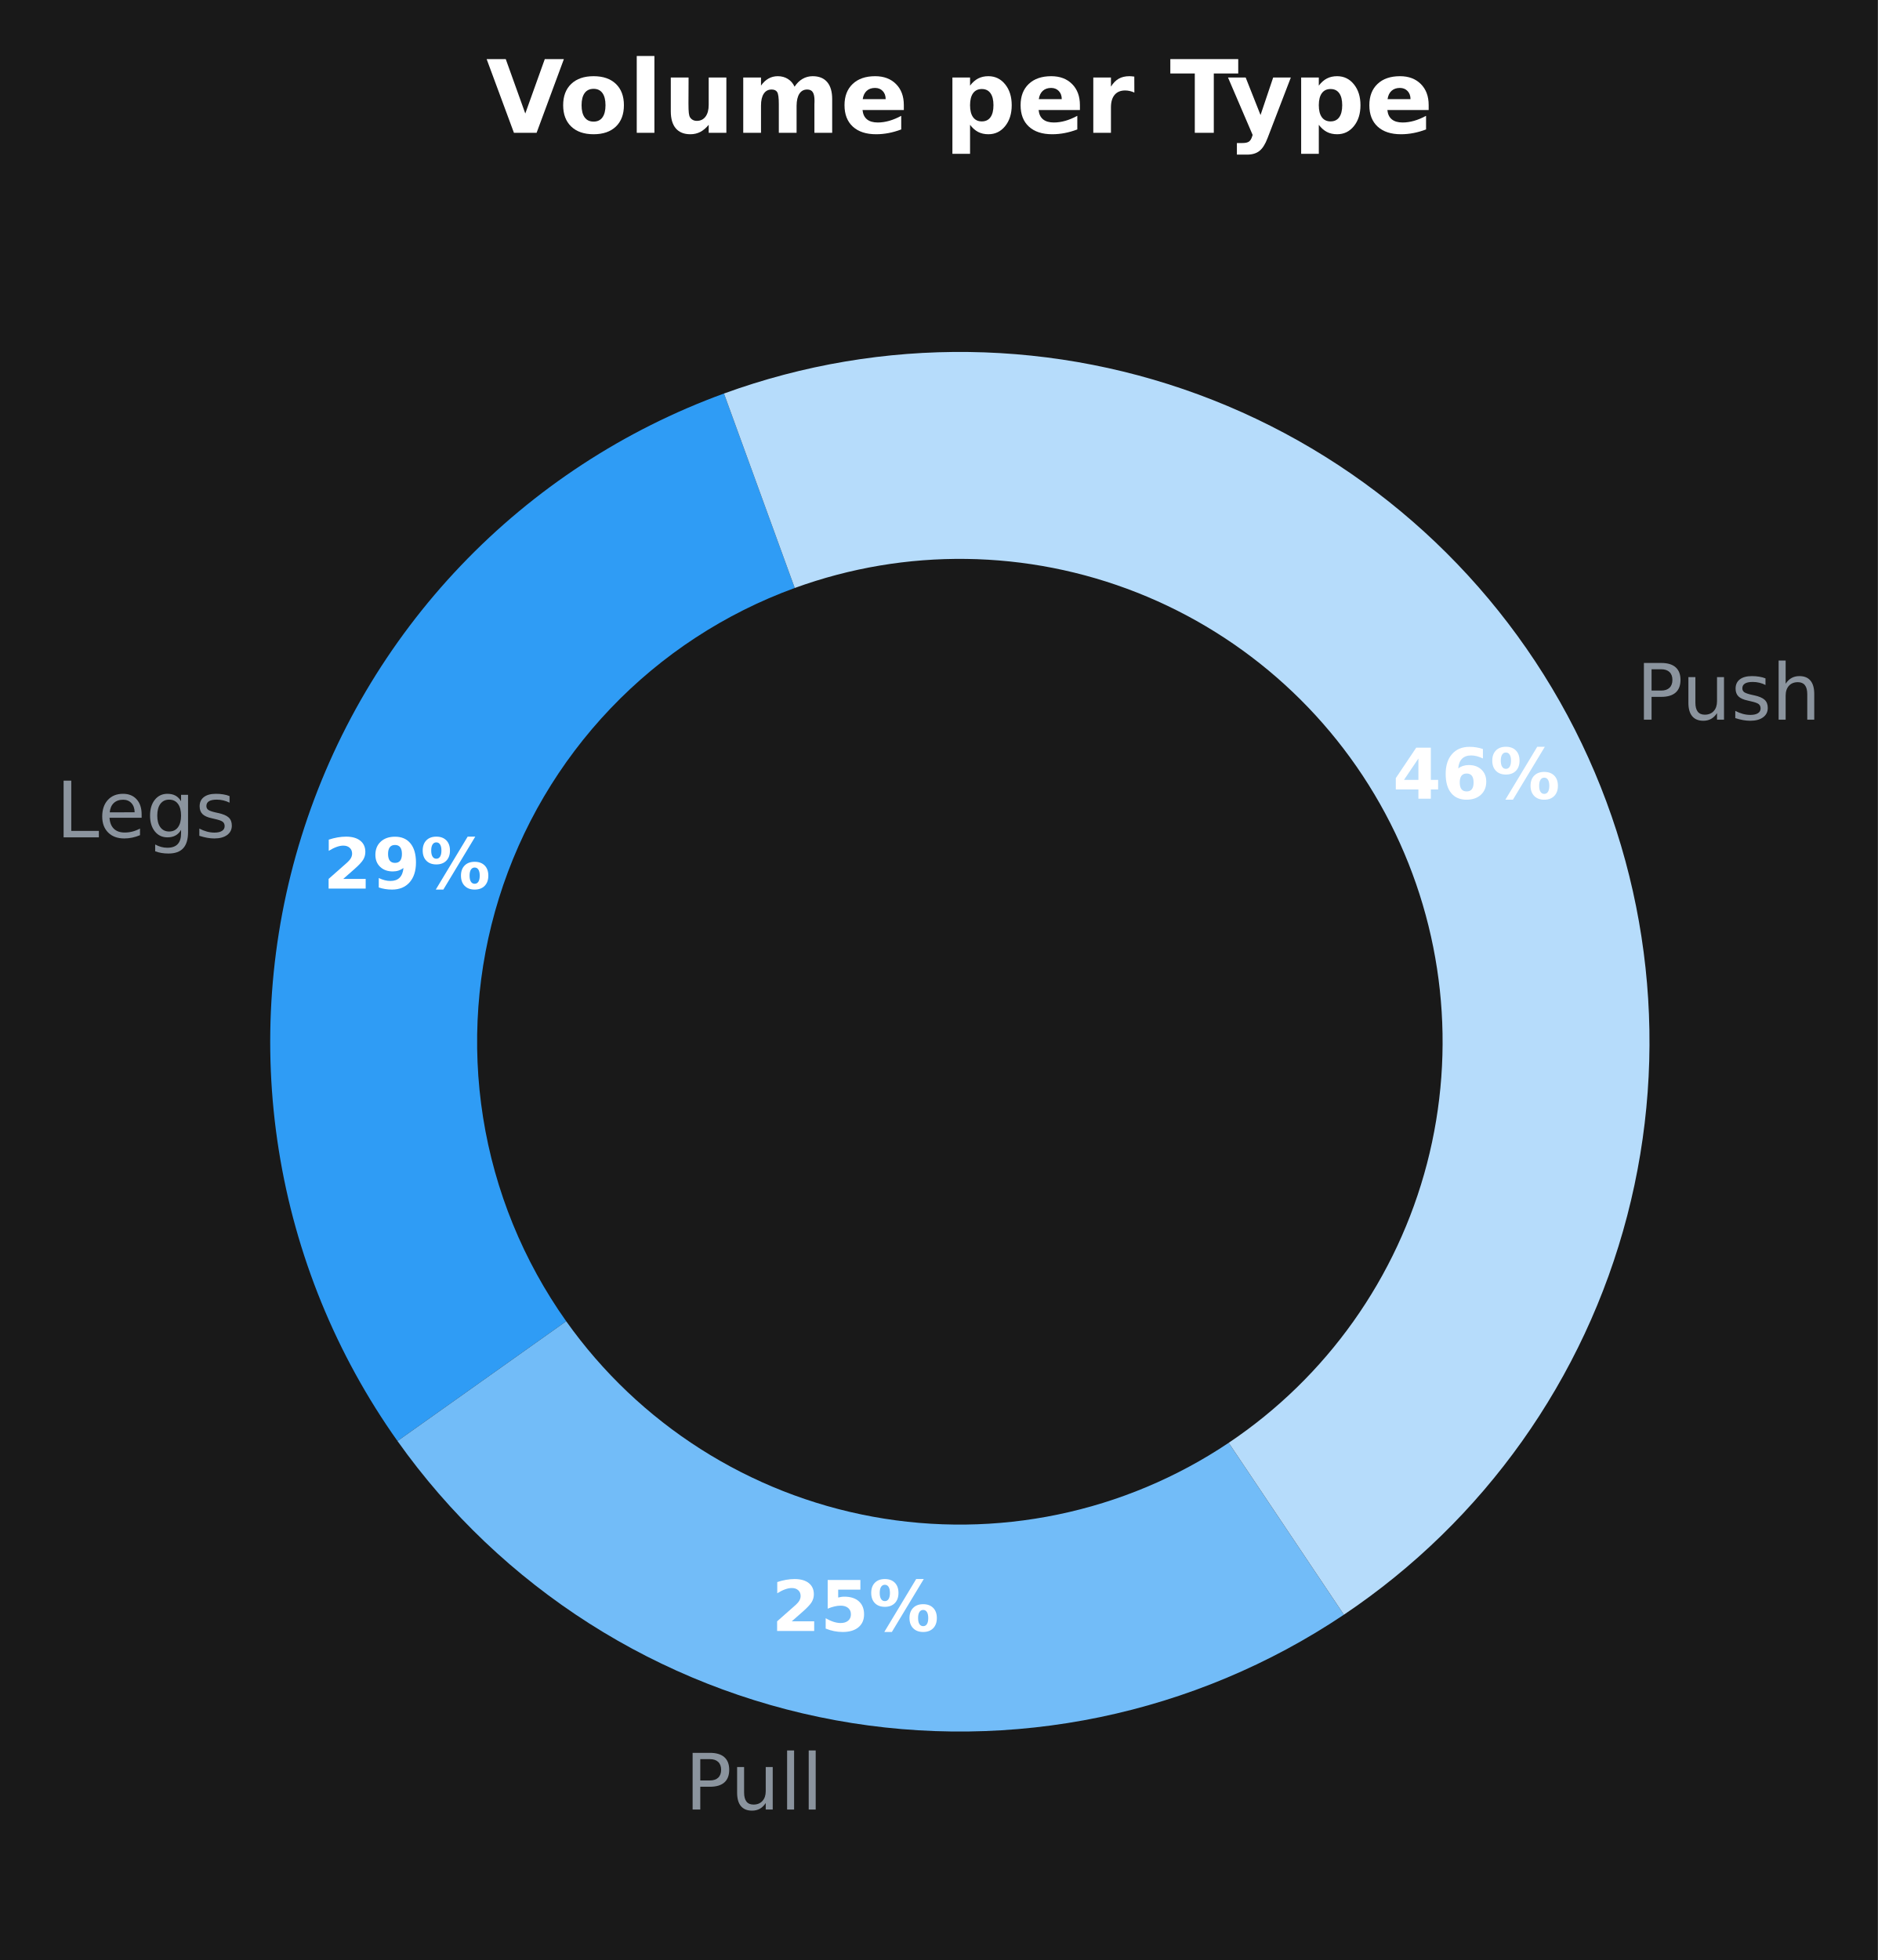
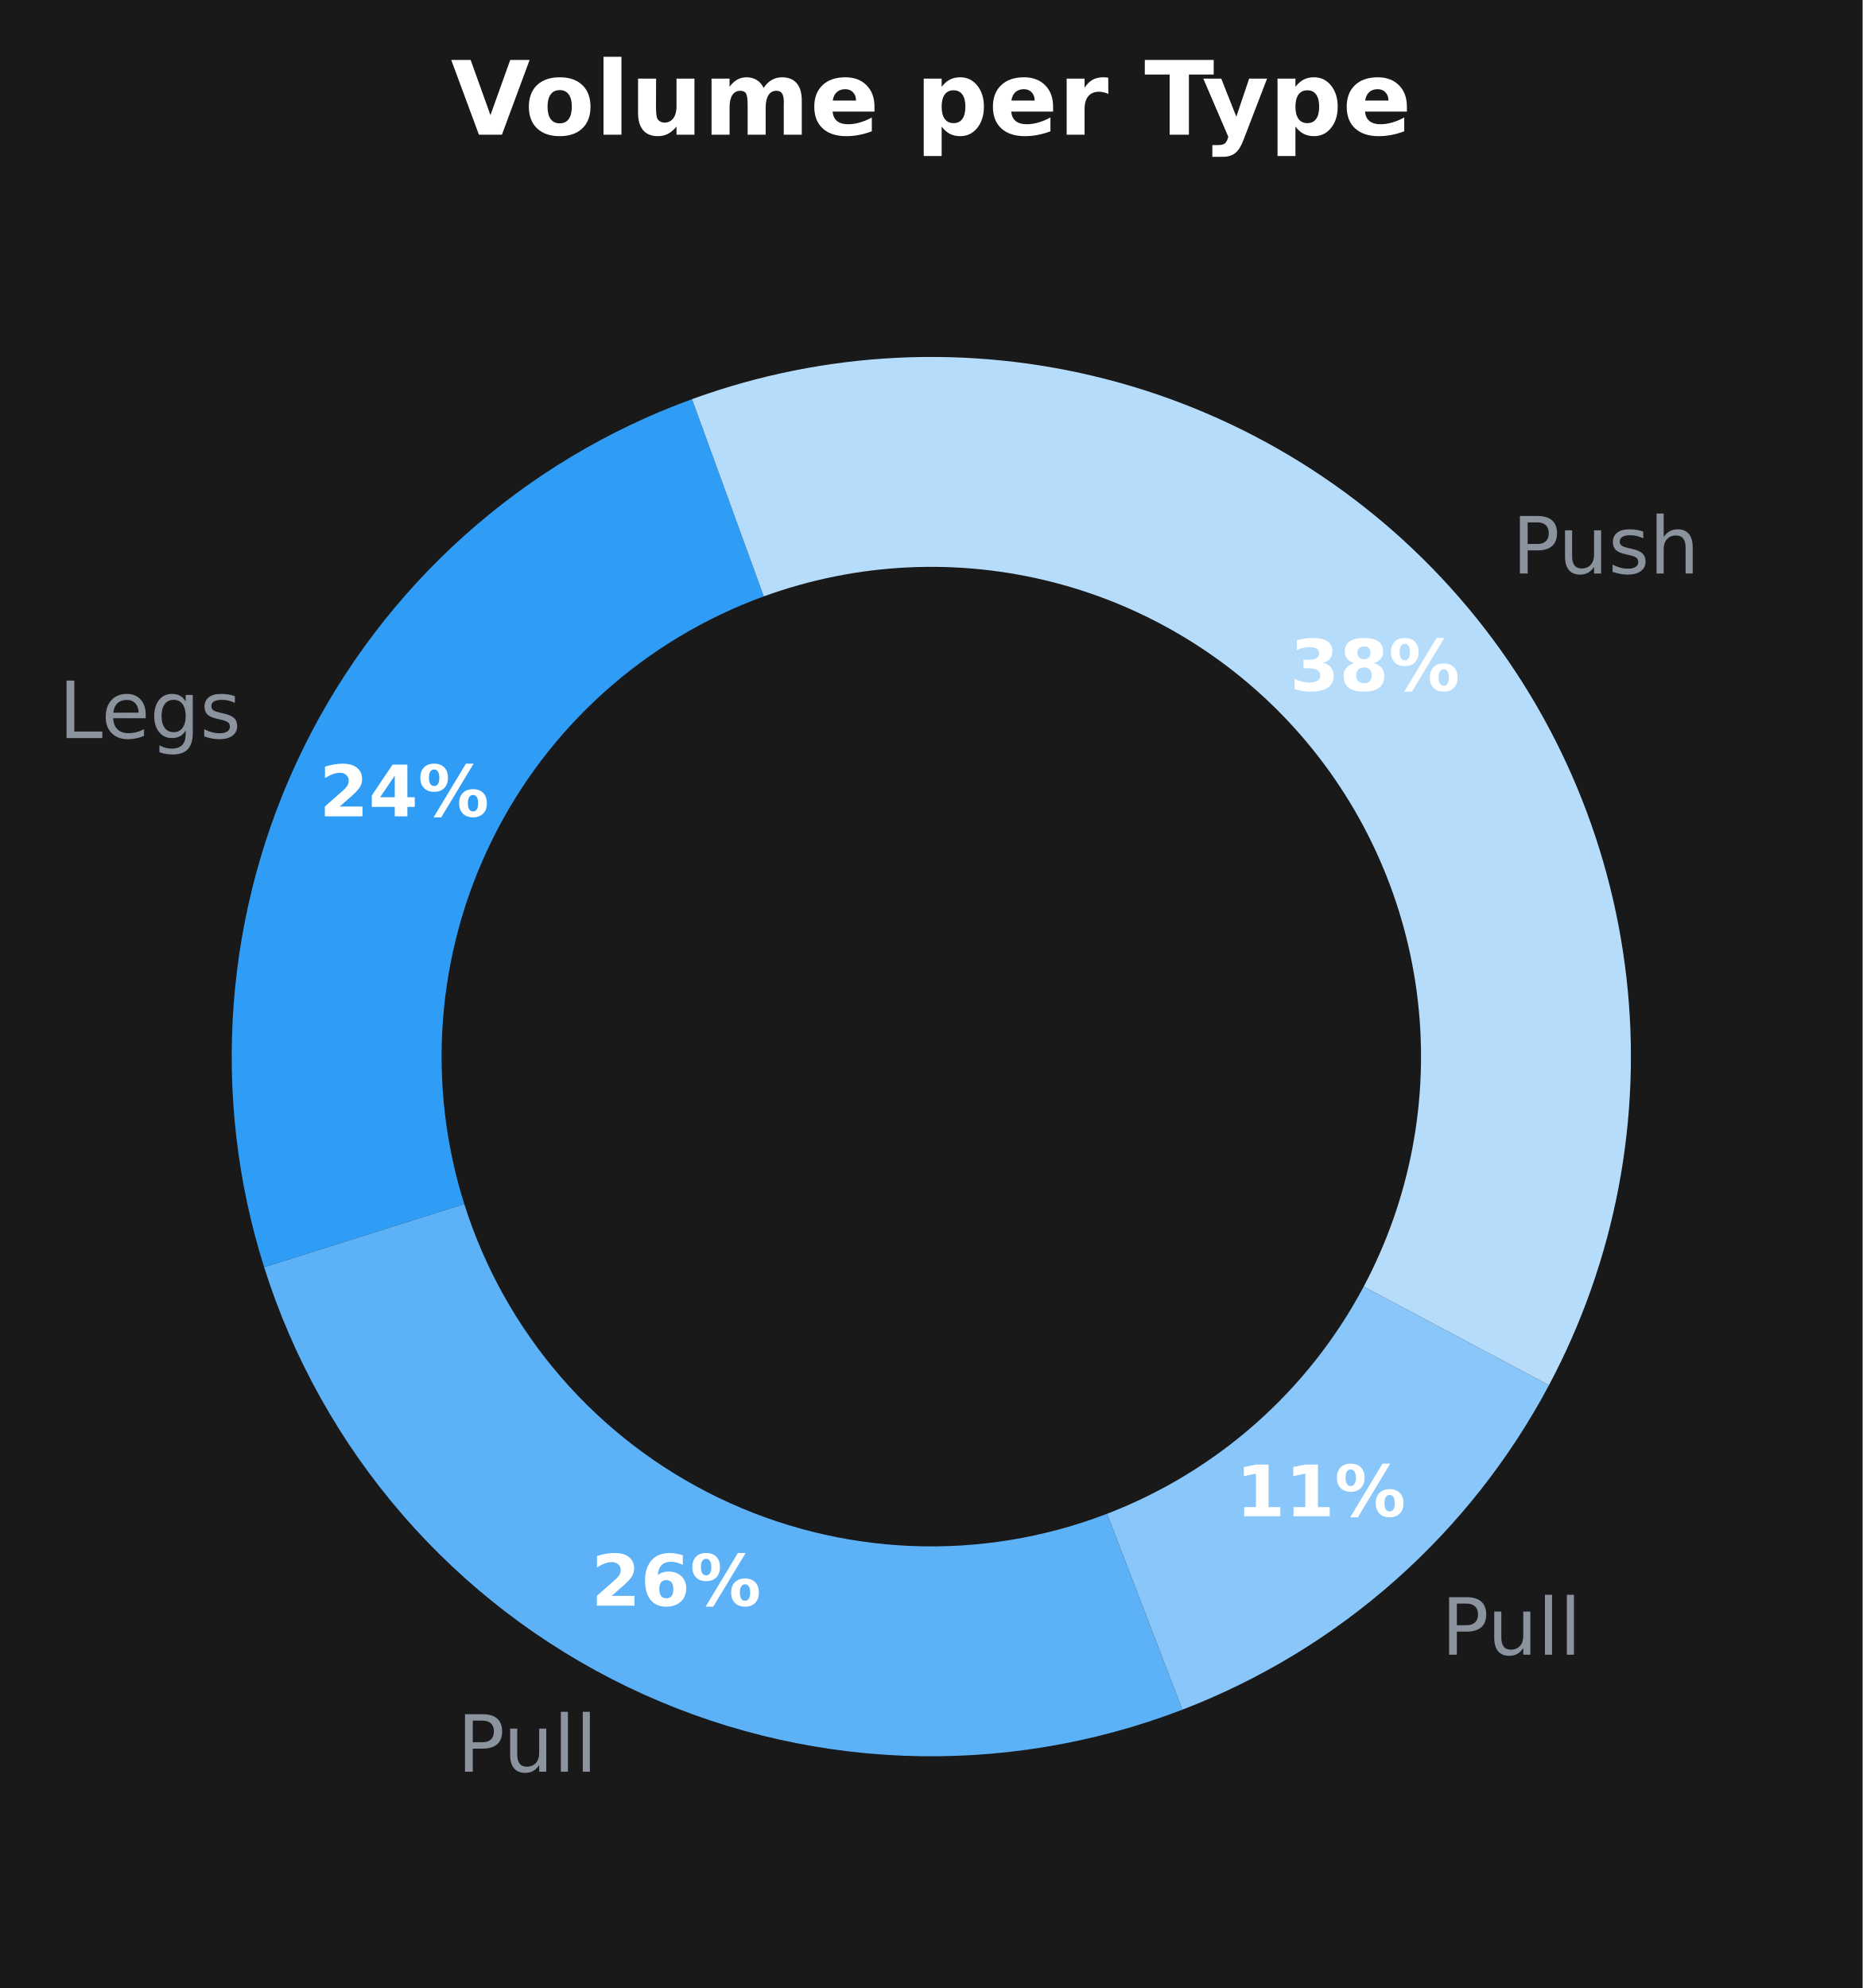
- <svg xmlns="http://www.w3.org/2000/svg" xmlns:xlink="http://www.w3.org/1999/xlink" width="241.54pt" height="252.038pt" viewBox="0 0 241.54 252.038" version="1.1">
+ <svg xmlns="http://www.w3.org/2000/svg" xmlns:xlink="http://www.w3.org/1999/xlink" width="236.16pt" height="252.038pt" viewBox="0 0 236.16 252.038" version="1.1">
  <defs>
    <style type="text/css">*{stroke-linejoin: round; stroke-linecap: butt}</style>
  </defs>
  <g id="figure_1">
    <g id="patch_1">
-       <path d="M 0 252.038  L 241.54 252.038  L 241.54 0  L 0 0  z " style="fill: #191919" />
+       <path d="M 0 252.038  L 236.16 252.038  L 236.16 0  L 0 0  z " style="fill: #191919" />
    </g>
    <g id="axes_1">
      <g id="patch_2">
-         <path d="M 93.121 50.603  C 80.291 55.273 68.711 62.843 59.285 72.721  C 49.859 82.599 42.84 94.521 38.776 107.556  C 34.712 120.591 33.712 134.39 35.854 147.874  C 37.996 161.359 43.223 174.169 51.126 185.302  L 72.826 169.899  C 67.294 162.105 63.636 153.139 62.136 143.699  C 60.637 134.26 61.337 124.601 64.181 115.477  C 67.026 106.352 71.939 98.007 78.537 91.092  C 85.136 84.177 93.242 78.879 102.223 75.61  z " style="fill: #2f9cf5" />
+         <path d="M 87.741 50.603  C 66.267 58.419 48.623 74.239 38.518 94.736  C 28.414 115.233 26.611 138.863 33.489 160.655  L 58.866 152.646  C 54.052 137.391 55.314 120.851 62.387 106.503  C 69.46 92.155 81.811 81.081 96.843 75.61  z " style="fill: #2f9cf5" />
      </g>
      <g id="patch_3">
-         <path d="M 51.126 185.302  C 64.502 204.146 84.725 217.036 107.454 221.206  C 130.182 225.376 153.664 220.503 172.857 207.635  L 158.038 185.532  C 144.603 194.54 128.165 197.95 112.256 195.031  C 96.346 192.113 82.189 183.089 72.826 169.899  z " style="fill: #72bcf8" />
+         <path d="M 33.489 160.655  C 37.133 172.2 43.102 182.878 51.027 192.03  C 58.953 201.181 68.669 208.614 79.575 213.869  C 90.481 219.124 102.349 222.091 114.445 222.587  C 126.541 223.084 138.612 221.098 149.912 216.754  L 140.362 191.915  C 132.452 194.956 124.003 196.346 115.535 195.999  C 107.068 195.651 98.761 193.574 91.126 189.896  C 83.492 186.217 76.691 181.014 71.143 174.608  C 65.595 168.202 61.417 160.728 58.866 152.646  z " style="fill: #5cb1f7" />
      </g>
      <g id="patch_4">
-         <path d="M 172.857 207.635  C 190.855 195.568 203.823 177.315 209.292 156.347  C 214.761 135.38 212.362 113.118 202.552 93.798  C 192.741 74.477 176.183 59.405 156.028 51.449  C 135.872 43.493 113.484 43.192 93.121 50.603  L 102.223 75.61  C 116.476 70.422 132.148 70.633 146.257 76.202  C 160.366 81.771 171.957 92.321 178.824 105.846  C 185.692 119.37 187.371 134.953 183.542 149.631  C 179.714 164.308 170.637 177.085 158.038 185.532  z " style="fill: #b6dcfb" />
+         <path d="M 149.912 216.754  C 159.803 212.951 168.934 207.406 176.87 200.382  C 184.805 193.358 191.419 184.969 196.395 175.613  L 172.901 163.116  C 169.417 169.666 164.788 175.538 159.233 180.455  C 153.678 185.371 147.286 189.253 140.362 191.915  z " style="fill: #89c6f9" />
+       </g>
+       <g id="patch_5">
+         <path d="M 196.395 175.613  C 204.819 159.775 208.244 141.749 206.215 123.925  C 204.186 106.102 196.797 89.307 185.03 75.767  C 173.262 62.228 157.66 52.572 140.293 48.08  C 122.926 43.588 104.598 44.468 87.741 50.603  L 96.843 75.61  C 108.643 71.315 121.472 70.699 133.629 73.844  C 145.786 76.988 156.707 83.747 164.945 93.225  C 173.182 102.702 178.354 114.459 179.774 126.935  C 181.195 139.412 178.797 152.03 172.901 163.116  z " style="fill: #b6dcfb" />
      </g>
      <g id="matplotlib.axis_1" />
      <g id="matplotlib.axis_2" />
      <g id="text_1">
-         <g style="fill: #8b949e" transform="translate(7.2 107.6754) scale(0.1 -0.1)">
+         <g style="fill: #8b949e" transform="translate(7.454347 93.5735) scale(0.1 -0.1)">
          <defs>
            <path id="DejaVuSans-4c" d="M 628 4666  L 1259 4666  L 1259 531  L 3531 531  L 3531 0  L 628 0  L 628 4666  z " transform="scale(0.015625)" />
            <path id="DejaVuSans-65" d="M 3597 1894  L 3597 1613  L 953 1613  Q 991 1019 1311 708  Q 1631 397 2203 397  Q 2534 397 2845 478  Q 3156 559 3463 722  L 3463 178  Q 3153 47 2828 -22  Q 2503 -91 2169 -91  Q 1331 -91 842 396  Q 353 884 353 1716  Q 353 2575 817 3079  Q 1281 3584 2069 3584  Q 2775 3584 3186 3129  Q 3597 2675 3597 1894  z M 3022 2063  Q 3016 2534 2758 2815  Q 2500 3097 2075 3097  Q 1594 3097 1305 2825  Q 1016 2553 972 2059  L 3022 2063  z " transform="scale(0.015625)" />
            <path id="DejaVuSans-67" d="M 2906 1791  Q 2906 2416 2648 2759  Q 2391 3103 1925 3103  Q 1463 3103 1205 2759  Q 947 2416 947 1791  Q 947 1169 1205 825  Q 1463 481 1925 481  Q 2391 481 2648 825  Q 2906 1169 2906 1791  z M 3481 434  Q 3481 -459 3084 -895  Q 2688 -1331 1869 -1331  Q 1566 -1331 1297 -1286  Q 1028 -1241 775 -1147  L 775 -588  Q 1028 -725 1275 -790  Q 1522 -856 1778 -856  Q 2344 -856 2625 -561  Q 2906 -266 2906 331  L 2906 616  Q 2728 306 2450 153  Q 2172 0 1784 0  Q 1141 0 747 490  Q 353 981 353 1791  Q 353 2603 747 3093  Q 1141 3584 1784 3584  Q 2172 3584 2450 3431  Q 2728 3278 2906 2969  L 2906 3500  L 3481 3500  L 3481 434  z " transform="scale(0.015625)" />
            <path id="DejaVuSans-73" d="M 2834 3397  L 2834 2853  Q 2591 2978 2328 3040  Q 2066 3103 1784 3103  Q 1356 3103 1142 2972  Q 928 2841 928 2578  Q 928 2378 1081 2264  Q 1234 2150 1697 2047  L 1894 2003  Q 2506 1872 2764 1633  Q 3022 1394 3022 966  Q 3022 478 2636 193  Q 2250 -91 1575 -91  Q 1294 -91 989 -36  Q 684 19 347 128  L 347 722  Q 666 556 975 473  Q 1284 391 1588 391  Q 1994 391 2212 530  Q 2431 669 2431 922  Q 2431 1156 2273 1281  Q 2116 1406 1581 1522  L 1381 1569  Q 847 1681 609 1914  Q 372 2147 372 2553  Q 372 3047 722 3315  Q 1072 3584 1716 3584  Q 2034 3584 2315 3537  Q 2597 3491 2834 3397  z " transform="scale(0.015625)" />
          </defs>
          <use xlink:href="#DejaVuSans-4c" />
          <use xlink:href="#DejaVuSans-65" transform="translate(53.96289 0)" />
          <use xlink:href="#DejaVuSans-67" transform="translate(115.4863 0)" />
          <use xlink:href="#DejaVuSans-73" transform="translate(178.9629 0)" />
        </g>
      </g>
      <g id="text_2">
-         <g style="fill: #ffffff" transform="translate(41.55443 114.2639) scale(0.09 -0.09)">
+         <g style="fill: #ffffff" transform="translate(40.47702 103.4952) scale(0.09 -0.09)">
          <defs>
            <path id="DejaVuSans-Bold-32" d="M 1844 884  L 3897 884  L 3897 0  L 506 0  L 506 884  L 2209 2388  Q 2438 2594 2547 2791  Q 2656 2988 2656 3200  Q 2656 3528 2436 3728  Q 2216 3928 1850 3928  Q 1569 3928 1234 3808  Q 900 3688 519 3450  L 519 4475  Q 925 4609 1322 4679  Q 1719 4750 2100 4750  Q 2938 4750 3402 4381  Q 3866 4013 3866 3353  Q 3866 2972 3669 2642  Q 3472 2313 2841 1759  L 1844 884  z " transform="scale(0.015625)" />
-             <path id="DejaVuSans-Bold-39" d="M 641 103  L 641 966  Q 928 831 1190 764  Q 1453 697 1709 697  Q 2247 697 2547 995  Q 2847 1294 2900 1881  Q 2688 1725 2447 1647  Q 2206 1569 1925 1569  Q 1209 1569 770 1986  Q 331 2403 331 3084  Q 331 3838 820 4291  Q 1309 4744 2131 4744  Q 3044 4744 3544 4128  Q 4044 3513 4044 2388  Q 4044 1231 3459 570  Q 2875 -91 1856 -91  Q 1528 -91 1228 -42  Q 928 6 641 103  z M 2125 2350  Q 2441 2350 2600 2554  Q 2759 2759 2759 3169  Q 2759 3575 2600 3781  Q 2441 3988 2125 3988  Q 1809 3988 1650 3781  Q 1491 3575 1491 3169  Q 1491 2759 1650 2554  Q 1809 2350 2125 2350  z " transform="scale(0.015625)" />
+             <path id="DejaVuSans-Bold-34" d="M 2356 3675  L 1038 1722  L 2356 1722  L 2356 3675  z M 2156 4666  L 3494 4666  L 3494 1722  L 4159 1722  L 4159 850  L 3494 850  L 3494 0  L 2356 0  L 2356 850  L 288 850  L 288 1881  L 2156 4666  z " transform="scale(0.015625)" />
            <path id="DejaVuSans-Bold-25" d="M 4959 1925  Q 4738 1925 4616 1733  Q 4494 1541 4494 1184  Q 4494 825 4614 633  Q 4734 441 4959 441  Q 5184 441 5303 633  Q 5422 825 5422 1184  Q 5422 1541 5301 1733  Q 5181 1925 4959 1925  z M 4959 2450  Q 5541 2450 5875 2112  Q 6209 1775 6209 1184  Q 6209 594 5875 251  Q 5541 -91 4959 -91  Q 4378 -91 4042 251  Q 3706 594 3706 1184  Q 3706 1772 4042 2111  Q 4378 2450 4959 2450  z M 2094 -91  L 1403 -91  L 4319 4750  L 5013 4750  L 2094 -91  z M 1453 4750  Q 2034 4750 2367 4411  Q 2700 4072 2700 3481  Q 2700 2891 2367 2550  Q 2034 2209 1453 2209  Q 872 2209 539 2550  Q 206 2891 206 3481  Q 206 4072 539 4411  Q 872 4750 1453 4750  z M 1453 4225  Q 1228 4225 1106 4031  Q 984 3838 984 3481  Q 984 3122 1106 2926  Q 1228 2731 1453 2731  Q 1678 2731 1798 2926  Q 1919 3122 1919 3481  Q 1919 3838 1797 4031  Q 1675 4225 1453 4225  z " transform="scale(0.015625)" />
          </defs>
          <use xlink:href="#DejaVuSans-Bold-32" />
-           <use xlink:href="#DejaVuSans-Bold-39" transform="translate(69.58008 0)" />
+           <use xlink:href="#DejaVuSans-Bold-34" transform="translate(69.58008 0)" />
          <use xlink:href="#DejaVuSans-Bold-25" transform="translate(139.1602 0)" />
        </g>
      </g>
      <g id="text_3">
-         <g style="fill: #8b949e" transform="translate(88.10455 232.69) scale(0.1 -0.1)">
+         <g style="fill: #8b949e" transform="translate(57.97594 224.6194) scale(0.1 -0.1)">
          <defs>
            <path id="DejaVuSans-50" d="M 1259 4147  L 1259 2394  L 2053 2394  Q 2494 2394 2734 2622  Q 2975 2850 2975 3272  Q 2975 3691 2734 3919  Q 2494 4147 2053 4147  L 1259 4147  z M 628 4666  L 2053 4666  Q 2838 4666 3239 4311  Q 3641 3956 3641 3272  Q 3641 2581 3239 2228  Q 2838 1875 2053 1875  L 1259 1875  L 1259 0  L 628 0  L 628 4666  z " transform="scale(0.015625)" />
            <path id="DejaVuSans-75" d="M 544 1381  L 544 3500  L 1119 3500  L 1119 1403  Q 1119 906 1312 657  Q 1506 409 1894 409  Q 2359 409 2629 706  Q 2900 1003 2900 1516  L 2900 3500  L 3475 3500  L 3475 0  L 2900 0  L 2900 538  Q 2691 219 2414 64  Q 2138 -91 1772 -91  Q 1169 -91 856 284  Q 544 659 544 1381  z M 1991 3584  L 1991 3584  z " transform="scale(0.015625)" />
            <path id="DejaVuSans-6c" d="M 603 4863  L 1178 4863  L 1178 0  L 603 0  L 603 4863  z " transform="scale(0.015625)" />
          </defs>
          <use xlink:href="#DejaVuSans-50" />
          <use xlink:href="#DejaVuSans-75" transform="translate(58.55273 0)" />
          <use xlink:href="#DejaVuSans-6c" transform="translate(121.9316 0)" />
          <use xlink:href="#DejaVuSans-6c" transform="translate(149.7148 0)" />
        </g>
      </g>
      <g id="text_4">
-         <g style="fill: #ffffff" transform="translate(99.24347 209.7296) scale(0.09 -0.09)">
+         <g style="fill: #ffffff" transform="translate(74.96454 203.5666) scale(0.09 -0.09)">
          <defs>
-             <path id="DejaVuSans-Bold-35" d="M 678 4666  L 3669 4666  L 3669 3781  L 1638 3781  L 1638 3059  Q 1775 3097 1914 3117  Q 2053 3138 2203 3138  Q 3056 3138 3531 2711  Q 4006 2284 4006 1522  Q 4006 766 3489 337  Q 2972 -91 2053 -91  Q 1656 -91 1267 -14  Q 878 63 494 219  L 494 1166  Q 875 947 1217 837  Q 1559 728 1863 728  Q 2300 728 2551 942  Q 2803 1156 2803 1522  Q 2803 1891 2551 2103  Q 2300 2316 1863 2316  Q 1603 2316 1309 2248  Q 1016 2181 678 2041  L 678 4666  z " transform="scale(0.015625)" />
+             <path id="DejaVuSans-Bold-36" d="M 2316 2303  Q 2000 2303 1842 2098  Q 1684 1894 1684 1484  Q 1684 1075 1842 870  Q 2000 666 2316 666  Q 2634 666 2792 870  Q 2950 1075 2950 1484  Q 2950 1894 2792 2098  Q 2634 2303 2316 2303  z M 3803 4544  L 3803 3681  Q 3506 3822 3243 3889  Q 2981 3956 2731 3956  Q 2194 3956 1894 3657  Q 1594 3359 1544 2772  Q 1750 2925 1990 3001  Q 2231 3078 2516 3078  Q 3231 3078 3670 2659  Q 4109 2241 4109 1563  Q 4109 813 3618 361  Q 3128 -91 2303 -91  Q 1394 -91 895 523  Q 397 1138 397 2266  Q 397 3422 980 4083  Q 1563 4744 2578 4744  Q 2900 4744 3203 4694  Q 3506 4644 3803 4544  z " transform="scale(0.015625)" />
          </defs>
          <use xlink:href="#DejaVuSans-Bold-32" />
-           <use xlink:href="#DejaVuSans-Bold-35" transform="translate(69.58008 0)" />
+           <use xlink:href="#DejaVuSans-Bold-36" transform="translate(69.58008 0)" />
          <use xlink:href="#DejaVuSans-Bold-25" transform="translate(139.1602 0)" />
        </g>
      </g>
      <g id="text_5">
-         <g style="fill: #8b949e" transform="translate(210.4611 92.5408) scale(0.1 -0.1)">
+         <g style="fill: #8b949e" transform="translate(182.7487 209.7839) scale(0.1 -0.1)">
+           <defs>
+             <path id="DejaVuSans-20" transform="scale(0.015625)" />
+           </defs>
+           <use xlink:href="#DejaVuSans-50" />
+           <use xlink:href="#DejaVuSans-75" transform="translate(58.55273 0)" />
+           <use xlink:href="#DejaVuSans-6c" transform="translate(121.9316 0)" />
+           <use xlink:href="#DejaVuSans-6c" transform="translate(149.7148 0)" />
+           <use xlink:href="#DejaVuSans-20" transform="translate(177.498 0)" />
+         </g>
+       </g>
+       <g id="text_6">
+         <g style="fill: #ffffff" transform="translate(156.6922 192.2377) scale(0.09 -0.09)">
+           <defs>
+             <path id="DejaVuSans-Bold-31" d="M 750 831  L 1813 831  L 1813 3847  L 722 3622  L 722 4441  L 1806 4666  L 2950 4666  L 2950 831  L 4013 831  L 4013 0  L 750 0  L 750 831  z " transform="scale(0.015625)" />
+           </defs>
+           <use xlink:href="#DejaVuSans-Bold-31" />
+           <use xlink:href="#DejaVuSans-Bold-31" transform="translate(69.58008 0)" />
+           <use xlink:href="#DejaVuSans-Bold-25" transform="translate(139.1602 0)" />
+         </g>
+       </g>
+       <g id="text_7">
+         <g style="fill: #8b949e" transform="translate(191.7247 72.7078) scale(0.1 -0.1)">
          <defs>
            <path id="DejaVuSans-68" d="M 3513 2113  L 3513 0  L 2938 0  L 2938 2094  Q 2938 2591 2744 2837  Q 2550 3084 2163 3084  Q 1697 3084 1428 2787  Q 1159 2491 1159 1978  L 1159 0  L 581 0  L 581 4863  L 1159 4863  L 1159 2956  Q 1366 3272 1645 3428  Q 1925 3584 2291 3584  Q 2894 3584 3203 3211  Q 3513 2838 3513 2113  z " transform="scale(0.015625)" />
          </defs>
          <use xlink:href="#DejaVuSans-50" />
          <use xlink:href="#DejaVuSans-75" transform="translate(58.55273 0)" />
          <use xlink:href="#DejaVuSans-73" transform="translate(121.9316 0)" />
          <use xlink:href="#DejaVuSans-68" transform="translate(174.0312 0)" />
        </g>
      </g>
-       <g id="text_6">
-         <g style="fill: #ffffff" transform="translate(179.126 102.7066) scale(0.09 -0.09)">
+       <g id="text_8">
+         <g style="fill: #ffffff" transform="translate(163.5466 87.56139) scale(0.09 -0.09)">
          <defs>
-             <path id="DejaVuSans-Bold-34" d="M 2356 3675  L 1038 1722  L 2356 1722  L 2356 3675  z M 2156 4666  L 3494 4666  L 3494 1722  L 4159 1722  L 4159 850  L 3494 850  L 3494 0  L 2356 0  L 2356 850  L 288 850  L 288 1881  L 2156 4666  z " transform="scale(0.015625)" />
-             <path id="DejaVuSans-Bold-36" d="M 2316 2303  Q 2000 2303 1842 2098  Q 1684 1894 1684 1484  Q 1684 1075 1842 870  Q 2000 666 2316 666  Q 2634 666 2792 870  Q 2950 1075 2950 1484  Q 2950 1894 2792 2098  Q 2634 2303 2316 2303  z M 3803 4544  L 3803 3681  Q 3506 3822 3243 3889  Q 2981 3956 2731 3956  Q 2194 3956 1894 3657  Q 1594 3359 1544 2772  Q 1750 2925 1990 3001  Q 2231 3078 2516 3078  Q 3231 3078 3670 2659  Q 4109 2241 4109 1563  Q 4109 813 3618 361  Q 3128 -91 2303 -91  Q 1394 -91 895 523  Q 397 1138 397 2266  Q 397 3422 980 4083  Q 1563 4744 2578 4744  Q 2900 4744 3203 4694  Q 3506 4644 3803 4544  z " transform="scale(0.015625)" />
+             <path id="DejaVuSans-Bold-33" d="M 2981 2516  Q 3453 2394 3698 2092  Q 3944 1791 3944 1325  Q 3944 631 3412 270  Q 2881 -91 1863 -91  Q 1503 -91 1142 -33  Q 781 25 428 141  L 428 1069  Q 766 900 1098 814  Q 1431 728 1753 728  Q 2231 728 2486 893  Q 2741 1059 2741 1369  Q 2741 1688 2480 1852  Q 2219 2016 1709 2016  L 1228 2016  L 1228 2791  L 1734 2791  Q 2188 2791 2409 2933  Q 2631 3075 2631 3366  Q 2631 3634 2415 3781  Q 2200 3928 1806 3928  Q 1516 3928 1219 3862  Q 922 3797 628 3669  L 628 4550  Q 984 4650 1334 4700  Q 1684 4750 2022 4750  Q 2931 4750 3382 4451  Q 3834 4153 3834 3553  Q 3834 3144 3618 2883  Q 3403 2622 2981 2516  z " transform="scale(0.015625)" />
+             <path id="DejaVuSans-Bold-38" d="M 2228 2088  Q 1891 2088 1709 1903  Q 1528 1719 1528 1375  Q 1528 1031 1709 848  Q 1891 666 2228 666  Q 2563 666 2741 848  Q 2919 1031 2919 1375  Q 2919 1722 2741 1905  Q 2563 2088 2228 2088  z M 1350 2484  Q 925 2613 709 2878  Q 494 3144 494 3541  Q 494 4131 934 4440  Q 1375 4750 2228 4750  Q 3075 4750 3515 4442  Q 3956 4134 3956 3541  Q 3956 3144 3739 2878  Q 3522 2613 3097 2484  Q 3572 2353 3814 2058  Q 4056 1763 4056 1313  Q 4056 619 3595 264  Q 3134 -91 2228 -91  Q 1319 -91 855 264  Q 391 619 391 1313  Q 391 1763 633 2058  Q 875 2353 1350 2484  z M 1631 3419  Q 1631 3141 1786 2991  Q 1941 2841 2228 2841  Q 2509 2841 2662 2991  Q 2816 3141 2816 3419  Q 2816 3697 2662 3845  Q 2509 3994 2228 3994  Q 1941 3994 1786 3844  Q 1631 3694 1631 3419  z " transform="scale(0.015625)" />
          </defs>
-           <use xlink:href="#DejaVuSans-Bold-34" />
-           <use xlink:href="#DejaVuSans-Bold-36" transform="translate(69.58008 0)" />
+           <use xlink:href="#DejaVuSans-Bold-33" />
+           <use xlink:href="#DejaVuSans-Bold-38" transform="translate(69.58008 0)" />
          <use xlink:href="#DejaVuSans-Bold-25" transform="translate(139.1602 0)" />
        </g>
      </g>
-       <g id="text_7">
-         <g style="fill: #ffffff" transform="translate(62.53061 17.07797) scale(0.13 -0.13)">
+       <g id="text_9">
+         <g style="fill: #ffffff" transform="translate(57.15062 17.07797) scale(0.13 -0.13)">
          <defs>
            <path id="DejaVuSans-Bold-56" d="M 31 4666  L 1241 4666  L 2478 1222  L 3713 4666  L 4922 4666  L 3194 0  L 1759 0  L 31 4666  z " transform="scale(0.015625)" />
            <path id="DejaVuSans-Bold-6f" d="M 2203 2784  Q 1831 2784 1636 2517  Q 1441 2250 1441 1747  Q 1441 1244 1636 976  Q 1831 709 2203 709  Q 2569 709 2762 976  Q 2956 1244 2956 1747  Q 2956 2250 2762 2517  Q 2569 2784 2203 2784  z M 2203 3584  Q 3106 3584 3614 3096  Q 4122 2609 4122 1747  Q 4122 884 3614 396  Q 3106 -91 2203 -91  Q 1297 -91 786 396  Q 275 884 275 1747  Q 275 2609 786 3096  Q 1297 3584 2203 3584  z " transform="scale(0.015625)" />
            <path id="DejaVuSans-Bold-6c" d="M 538 4863  L 1656 4863  L 1656 0  L 538 0  L 538 4863  z " transform="scale(0.015625)" />
            <path id="DejaVuSans-Bold-75" d="M 500 1363  L 500 3500  L 1625 3500  L 1625 3150  Q 1625 2866 1622 2436  Q 1619 2006 1619 1863  Q 1619 1441 1641 1255  Q 1663 1069 1716 984  Q 1784 875 1895 815  Q 2006 756 2150 756  Q 2500 756 2700 1025  Q 2900 1294 2900 1772  L 2900 3500  L 4019 3500  L 4019 0  L 2900 0  L 2900 506  Q 2647 200 2364 54  Q 2081 -91 1741 -91  Q 1134 -91 817 281  Q 500 653 500 1363  z " transform="scale(0.015625)" />
            <path id="DejaVuSans-Bold-6d" d="M 3781 2919  Q 3994 3244 4286 3414  Q 4578 3584 4928 3584  Q 5531 3584 5847 3212  Q 6163 2841 6163 2131  L 6163 0  L 5038 0  L 5038 1825  Q 5041 1866 5042 1909  Q 5044 1953 5044 2034  Q 5044 2406 4934 2573  Q 4825 2741 4581 2741  Q 4263 2741 4089 2478  Q 3916 2216 3909 1719  L 3909 0  L 2784 0  L 2784 1825  Q 2784 2406 2684 2573  Q 2584 2741 2328 2741  Q 2006 2741 1831 2477  Q 1656 2213 1656 1722  L 1656 0  L 531 0  L 531 3500  L 1656 3500  L 1656 2988  Q 1863 3284 2130 3434  Q 2397 3584 2719 3584  Q 3081 3584 3359 3409  Q 3638 3234 3781 2919  z " transform="scale(0.015625)" />
            <path id="DejaVuSans-Bold-65" d="M 4031 1759  L 4031 1441  L 1416 1441  Q 1456 1047 1700 850  Q 1944 653 2381 653  Q 2734 653 3104 758  Q 3475 863 3866 1075  L 3866 213  Q 3469 63 3072 -14  Q 2675 -91 2278 -91  Q 1328 -91 801 392  Q 275 875 275 1747  Q 275 2603 792 3093  Q 1309 3584 2216 3584  Q 3041 3584 3536 3087  Q 4031 2591 4031 1759  z M 2881 2131  Q 2881 2450 2695 2645  Q 2509 2841 2209 2841  Q 1884 2841 1681 2658  Q 1478 2475 1428 2131  L 2881 2131  z " transform="scale(0.015625)" />
            <path id="DejaVuSans-Bold-20" transform="scale(0.015625)" />
            <path id="DejaVuSans-Bold-70" d="M 1656 506  L 1656 -1331  L 538 -1331  L 538 3500  L 1656 3500  L 1656 2988  Q 1888 3294 2169 3439  Q 2450 3584 2816 3584  Q 3463 3584 3878 3070  Q 4294 2556 4294 1747  Q 4294 938 3878 423  Q 3463 -91 2816 -91  Q 2450 -91 2169 54  Q 1888 200 1656 506  z M 2400 2772  Q 2041 2772 1848 2508  Q 1656 2244 1656 1747  Q 1656 1250 1848 986  Q 2041 722 2400 722  Q 2759 722 2948 984  Q 3138 1247 3138 1747  Q 3138 2247 2948 2509  Q 2759 2772 2400 2772  z " transform="scale(0.015625)" />
            <path id="DejaVuSans-Bold-72" d="M 3138 2547  Q 2991 2616 2845 2648  Q 2700 2681 2553 2681  Q 2122 2681 1889 2404  Q 1656 2128 1656 1613  L 1656 0  L 538 0  L 538 3500  L 1656 3500  L 1656 2925  Q 1872 3269 2151 3426  Q 2431 3584 2822 3584  Q 2878 3584 2943 3579  Q 3009 3575 3134 3559  L 3138 2547  z " transform="scale(0.015625)" />
            <path id="DejaVuSans-Bold-54" d="M 31 4666  L 4331 4666  L 4331 3756  L 2784 3756  L 2784 0  L 1581 0  L 1581 3756  L 31 3756  L 31 4666  z " transform="scale(0.015625)" />
            <path id="DejaVuSans-Bold-79" d="M 78 3500  L 1197 3500  L 2138 1125  L 2938 3500  L 4056 3500  L 2584 -331  Q 2363 -916 2067 -1148  Q 1772 -1381 1288 -1381  L 641 -1381  L 641 -647  L 991 -647  Q 1275 -647 1404 -556  Q 1534 -466 1606 -231  L 1638 -134  L 78 3500  z " transform="scale(0.015625)" />
          </defs>
          <use xlink:href="#DejaVuSans-Bold-56" />
          <use xlink:href="#DejaVuSans-Bold-6f" transform="translate(71.89258 0)" />
          <use xlink:href="#DejaVuSans-Bold-6c" transform="translate(140.5938 0)" />
          <use xlink:href="#DejaVuSans-Bold-75" transform="translate(174.8711 0)" />
          <use xlink:href="#DejaVuSans-Bold-6d" transform="translate(246.0625 0)" />
          <use xlink:href="#DejaVuSans-Bold-65" transform="translate(350.2617 0)" />
          <use xlink:href="#DejaVuSans-Bold-20" transform="translate(418.084 0)" />
          <use xlink:href="#DejaVuSans-Bold-70" transform="translate(452.8984 0)" />
          <use xlink:href="#DejaVuSans-Bold-65" transform="translate(524.4805 0)" />
          <use xlink:href="#DejaVuSans-Bold-72" transform="translate(592.3027 0)" />
          <use xlink:href="#DejaVuSans-Bold-20" transform="translate(641.6191 0)" />
          <use xlink:href="#DejaVuSans-Bold-54" transform="translate(676.4336 0)" />
          <use xlink:href="#DejaVuSans-Bold-79" transform="translate(732.7715 0)" />
          <use xlink:href="#DejaVuSans-Bold-70" transform="translate(797.957 0)" />
          <use xlink:href="#DejaVuSans-Bold-65" transform="translate(869.5391 0)" />
        </g>
      </g>
    </g>
  </g>
</svg>
